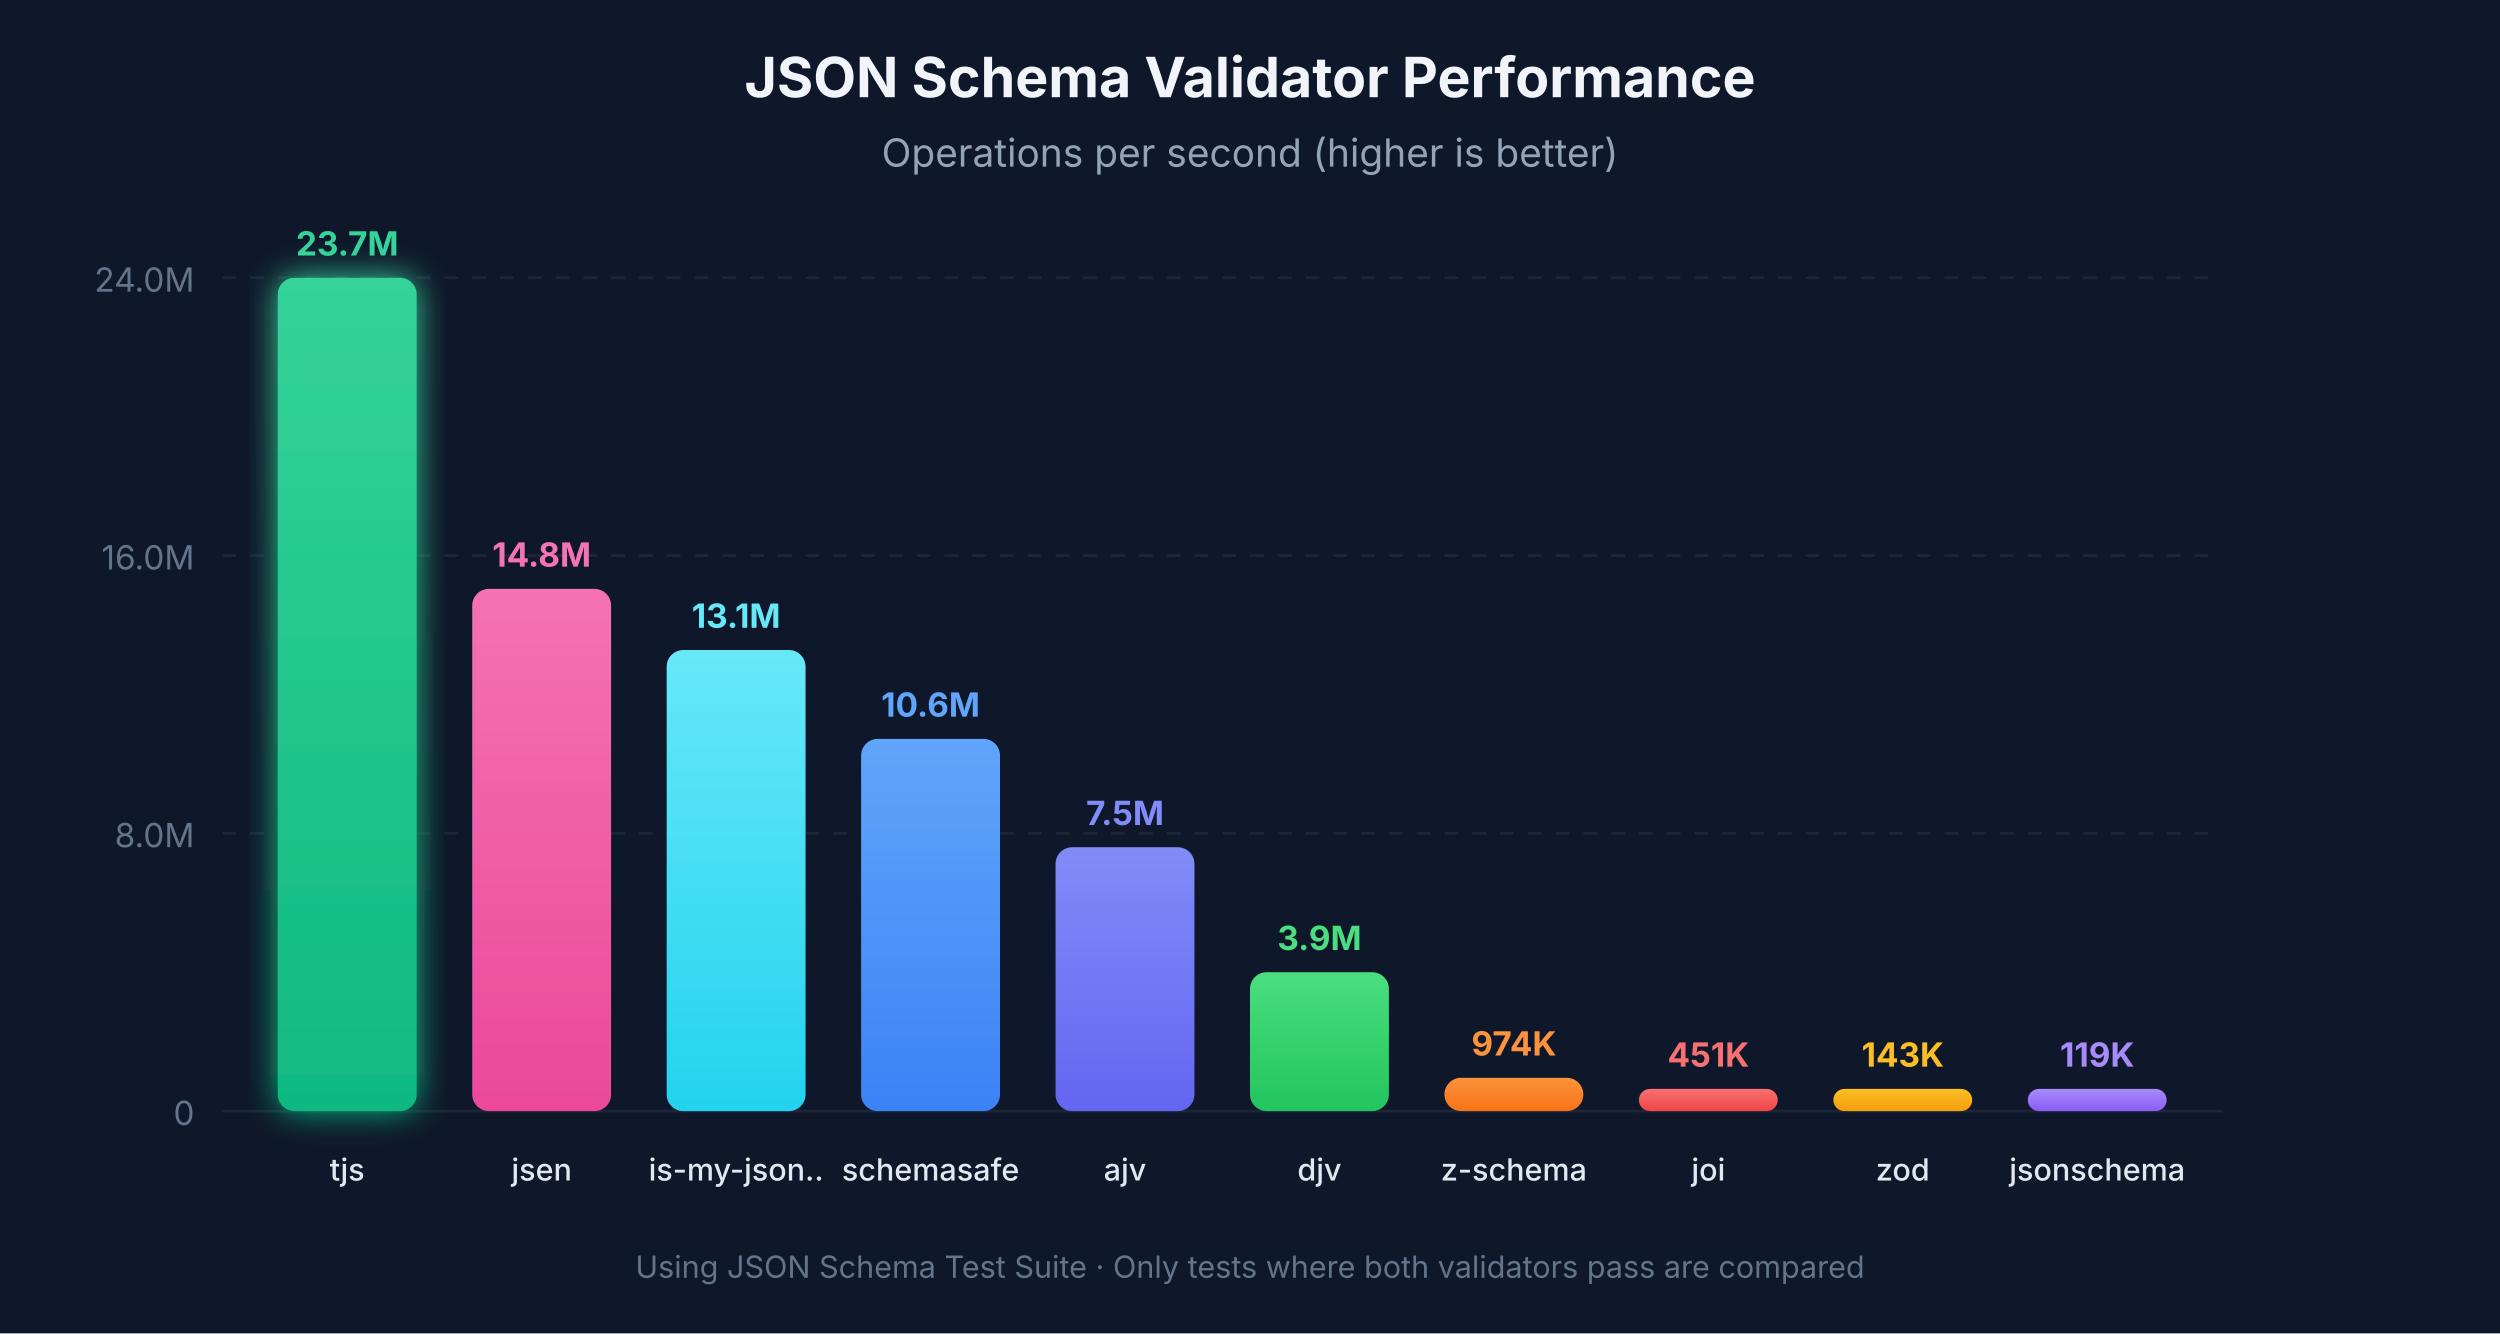
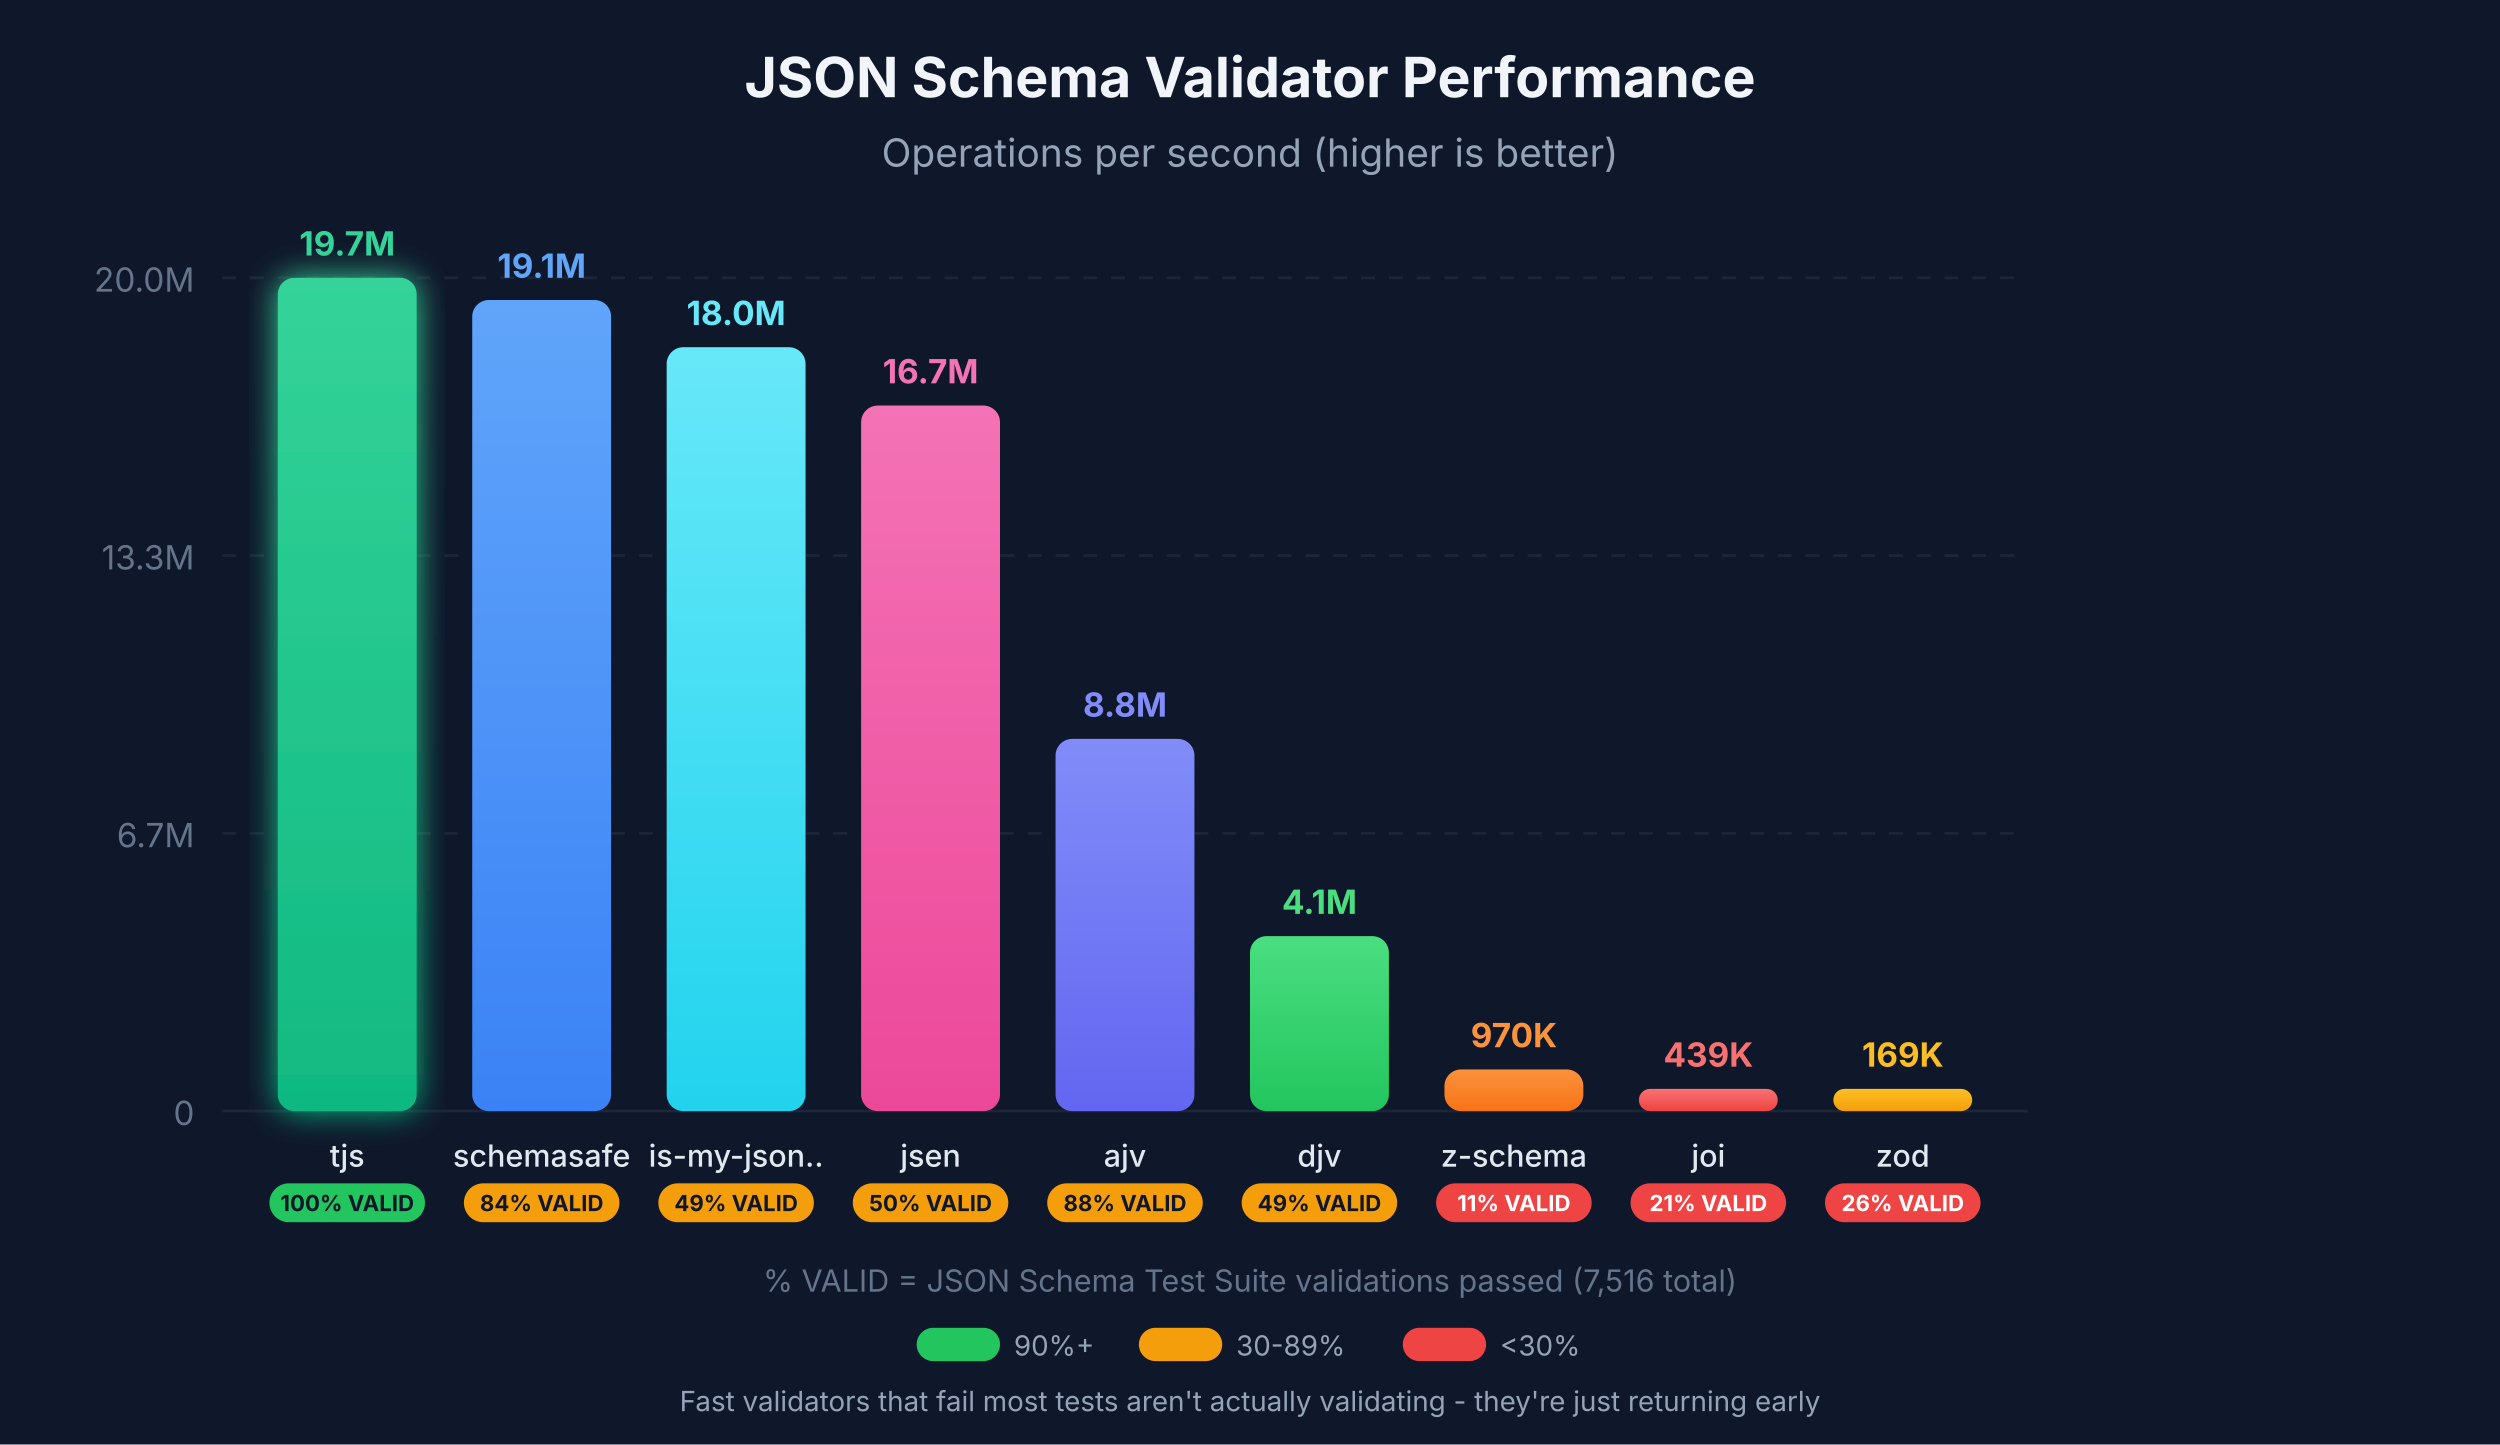
- <svg xmlns="http://www.w3.org/2000/svg" viewBox="0 0 900 480">
+ <svg xmlns="http://www.w3.org/2000/svg" viewBox="0 0 900 520">
  <defs>
    <linearGradient id="grad-tjs" x1="0%" y1="0%" x2="0%" y2="100%">
      <stop offset="0%" style="stop-color:#34d399;stop-opacity:1" />
      <stop offset="100%" style="stop-color:#10b981;stop-opacity:1" />
    </linearGradient>
-     <linearGradient id="grad-jsen" x1="0%" y1="0%" x2="0%" y2="100%">
-       <stop offset="0%" style="stop-color:#f472b6;stop-opacity:1" />
-       <stop offset="100%" style="stop-color:#ec4899;stop-opacity:1" />
+     <linearGradient id="grad-schemasafe" x1="0%" y1="0%" x2="0%" y2="100%">
+       <stop offset="0%" style="stop-color:#60a5fa;stop-opacity:1" />
+       <stop offset="100%" style="stop-color:#3b82f6;stop-opacity:1" />
    </linearGradient>
    <linearGradient id="grad-is-my-json-valid" x1="0%" y1="0%" x2="0%" y2="100%">
      <stop offset="0%" style="stop-color:#67e8f9;stop-opacity:1" />
      <stop offset="100%" style="stop-color:#22d3ee;stop-opacity:1" />
    </linearGradient>
-     <linearGradient id="grad-schemasafe" x1="0%" y1="0%" x2="0%" y2="100%">
-       <stop offset="0%" style="stop-color:#60a5fa;stop-opacity:1" />
-       <stop offset="100%" style="stop-color:#3b82f6;stop-opacity:1" />
+     <linearGradient id="grad-jsen" x1="0%" y1="0%" x2="0%" y2="100%">
+       <stop offset="0%" style="stop-color:#f472b6;stop-opacity:1" />
+       <stop offset="100%" style="stop-color:#ec4899;stop-opacity:1" />
    </linearGradient>
    <linearGradient id="grad-ajv" x1="0%" y1="0%" x2="0%" y2="100%">
      <stop offset="0%" style="stop-color:#818cf8;stop-opacity:1" />
      <stop offset="100%" style="stop-color:#6366f1;stop-opacity:1" />
    </linearGradient>
    <linearGradient id="grad-djv" x1="0%" y1="0%" x2="0%" y2="100%">
      <stop offset="0%" style="stop-color:#4ade80;stop-opacity:1" />
      <stop offset="100%" style="stop-color:#22c55e;stop-opacity:1" />
    </linearGradient>
    <linearGradient id="grad-z-schema" x1="0%" y1="0%" x2="0%" y2="100%">
      <stop offset="0%" style="stop-color:#fb923c;stop-opacity:1" />
      <stop offset="100%" style="stop-color:#f97316;stop-opacity:1" />
    </linearGradient>
    <linearGradient id="grad-joi" x1="0%" y1="0%" x2="0%" y2="100%">
      <stop offset="0%" style="stop-color:#f87171;stop-opacity:1" />
      <stop offset="100%" style="stop-color:#ef4444;stop-opacity:1" />
    </linearGradient>
    <linearGradient id="grad-zod" x1="0%" y1="0%" x2="0%" y2="100%">
      <stop offset="0%" style="stop-color:#fbbf24;stop-opacity:1" />
      <stop offset="100%" style="stop-color:#f59e0b;stop-opacity:1" />
    </linearGradient>
-     <linearGradient id="grad-jsonschema" x1="0%" y1="0%" x2="0%" y2="100%">
-       <stop offset="0%" style="stop-color:#a78bfa;stop-opacity:1" />
-       <stop offset="100%" style="stop-color:#8b5cf6;stop-opacity:1" />
-     </linearGradient>
    <filter id="glow-tjs" x="-20%" y="-20%" width="140%" height="140%">
      <feGaussianBlur stdDeviation="6" result="coloredBlur" />
      <feMerge>
        <feMergeNode in="coloredBlur" />
        <feMergeNode in="SourceGraphic" />
      </feMerge>
    </filter>
  </defs>
-   <rect width="900" height="480" fill="#0f172a" />
+   <rect width="900" height="520" fill="#0f172a" />
  <g opacity="0.1">
-     <line x1="80" y1="400" x2="800" y2="400" stroke="#94a3b8" stroke-width="1" />
-     <line x1="80" y1="300" x2="800" y2="300" stroke="#94a3b8" stroke-width="1" stroke-dasharray="5,5" />
-     <line x1="80" y1="200" x2="800" y2="200" stroke="#94a3b8" stroke-width="1" stroke-dasharray="5,5" />
-     <line x1="80" y1="100" x2="800" y2="100" stroke="#94a3b8" stroke-width="1" stroke-dasharray="5,5" />
+     <line x1="80" y1="400" x2="730" y2="400" stroke="#94a3b8" stroke-width="1" />
+     <line x1="80" y1="300" x2="730" y2="300" stroke="#94a3b8" stroke-width="1" stroke-dasharray="5,5" />
+     <line x1="80" y1="200" x2="730" y2="200" stroke="#94a3b8" stroke-width="1" stroke-dasharray="5,5" />
+     <line x1="80" y1="100" x2="730" y2="100" stroke="#94a3b8" stroke-width="1" stroke-dasharray="5,5" />
  </g>
  <text x="70" y="405" text-anchor="end" fill="#64748b" font-family="system-ui, -apple-system, sans-serif" font-size="12">0</text>
-   <text x="70" y="305" text-anchor="end" fill="#64748b" font-family="system-ui, -apple-system, sans-serif" font-size="12">8.0M</text>
-   <text x="70" y="205" text-anchor="end" fill="#64748b" font-family="system-ui, -apple-system, sans-serif" font-size="12">16.0M</text>
-   <text x="70" y="105" text-anchor="end" fill="#64748b" font-family="system-ui, -apple-system, sans-serif" font-size="12">24.0M</text>
+   <text x="70" y="305" text-anchor="end" fill="#64748b" font-family="system-ui, -apple-system, sans-serif" font-size="12">6.7M</text>
+   <text x="70" y="205" text-anchor="end" fill="#64748b" font-family="system-ui, -apple-system, sans-serif" font-size="12">13.3M</text>
+   <text x="70" y="105" text-anchor="end" fill="#64748b" font-family="system-ui, -apple-system, sans-serif" font-size="12">20.0M</text>
  <text x="450" y="35" text-anchor="middle" fill="#f1f5f9" font-family="system-ui, -apple-system, sans-serif" font-size="20" font-weight="bold">JSON Schema Validator Performance</text>
  <text x="450" y="60" text-anchor="middle" fill="#94a3b8" font-family="system-ui, -apple-system, sans-serif" font-size="14">Operations per second (higher is better)</text>
  <rect x="100" y="100" width="50" height="300" rx="6" fill="url(#grad-tjs)" filter="url(#glow-tjs)" />
-   <text x="125" y="425" text-anchor="middle" fill="#e2e8f0" font-family="system-ui, -apple-system, sans-serif" font-size="11" font-weight="500">tjs</text>
-   <text x="125" y="92" text-anchor="middle" fill="#34d399" font-family="system-ui, -apple-system, sans-serif" font-size="12" font-weight="bold">23.7M</text>
-   <rect x="170" y="212" width="50" height="188" rx="6" fill="url(#grad-jsen)" />
-   <text x="195" y="425" text-anchor="middle" fill="#e2e8f0" font-family="system-ui, -apple-system, sans-serif" font-size="11" font-weight="500">jsen</text>
-   <text x="195" y="204" text-anchor="middle" fill="#f472b6" font-family="system-ui, -apple-system, sans-serif" font-size="12" font-weight="bold">14.8M</text>
-   <rect x="240" y="234" width="50" height="166" rx="6" fill="url(#grad-is-my-json-valid)" />
-   <text x="265" y="425" text-anchor="middle" fill="#e2e8f0" font-family="system-ui, -apple-system, sans-serif" font-size="11" font-weight="500">is-my-json..</text>
-   <text x="265" y="226" text-anchor="middle" fill="#67e8f9" font-family="system-ui, -apple-system, sans-serif" font-size="12" font-weight="bold">13.1M</text>
-   <rect x="310" y="266" width="50" height="134" rx="6" fill="url(#grad-schemasafe)" />
-   <text x="335" y="425" text-anchor="middle" fill="#e2e8f0" font-family="system-ui, -apple-system, sans-serif" font-size="11" font-weight="500">schemasafe</text>
-   <text x="335" y="258" text-anchor="middle" fill="#60a5fa" font-family="system-ui, -apple-system, sans-serif" font-size="12" font-weight="bold">10.6M</text>
-   <rect x="380" y="305" width="50" height="95" rx="6" fill="url(#grad-ajv)" />
-   <text x="405" y="425" text-anchor="middle" fill="#e2e8f0" font-family="system-ui, -apple-system, sans-serif" font-size="11" font-weight="500">ajv</text>
-   <text x="405" y="297" text-anchor="middle" fill="#818cf8" font-family="system-ui, -apple-system, sans-serif" font-size="12" font-weight="bold">7.5M</text>
-   <rect x="450" y="350" width="50" height="50" rx="6" fill="url(#grad-djv)" />
-   <text x="475" y="425" text-anchor="middle" fill="#e2e8f0" font-family="system-ui, -apple-system, sans-serif" font-size="11" font-weight="500">djv</text>
-   <text x="475" y="342" text-anchor="middle" fill="#4ade80" font-family="system-ui, -apple-system, sans-serif" font-size="12" font-weight="bold">3.9M</text>
-   <rect x="520" y="388" width="50" height="12" rx="6" fill="url(#grad-z-schema)" />
-   <text x="545" y="425" text-anchor="middle" fill="#e2e8f0" font-family="system-ui, -apple-system, sans-serif" font-size="11" font-weight="500">z-schema</text>
-   <text x="545" y="380" text-anchor="middle" fill="#fb923c" font-family="system-ui, -apple-system, sans-serif" font-size="12" font-weight="bold">974K</text>
+   <text x="125" y="92" text-anchor="middle" fill="#34d399" font-family="system-ui, -apple-system, sans-serif" font-size="12" font-weight="bold">19.7M</text>
+   <text x="125" y="420" text-anchor="middle" fill="#e2e8f0" font-family="system-ui, -apple-system, sans-serif" font-size="11" font-weight="500">tjs</text>
+   <rect x="97" y="426" width="56" height="14" rx="7" fill="#22c55e" />
+   <text x="125" y="436" text-anchor="middle" fill="#0f172a" font-family="system-ui, -apple-system, sans-serif" font-size="8" font-weight="bold">100% VALID</text>
+   <rect x="170" y="108" width="50" height="292" rx="6" fill="url(#grad-schemasafe)" />
+   <text x="195" y="100" text-anchor="middle" fill="#60a5fa" font-family="system-ui, -apple-system, sans-serif" font-size="12" font-weight="bold">19.1M</text>
+   <text x="195" y="420" text-anchor="middle" fill="#e2e8f0" font-family="system-ui, -apple-system, sans-serif" font-size="11" font-weight="500">schemasafe</text>
+   <rect x="167" y="426" width="56" height="14" rx="7" fill="#f59e0b" />
+   <text x="195" y="436" text-anchor="middle" fill="#0f172a" font-family="system-ui, -apple-system, sans-serif" font-size="8" font-weight="bold">84% VALID</text>
+   <rect x="240" y="125" width="50" height="275" rx="6" fill="url(#grad-is-my-json-valid)" />
+   <text x="265" y="117" text-anchor="middle" fill="#67e8f9" font-family="system-ui, -apple-system, sans-serif" font-size="12" font-weight="bold">18.0M</text>
+   <text x="265" y="420" text-anchor="middle" fill="#e2e8f0" font-family="system-ui, -apple-system, sans-serif" font-size="11" font-weight="500">is-my-json..</text>
+   <rect x="237" y="426" width="56" height="14" rx="7" fill="#f59e0b" />
+   <text x="265" y="436" text-anchor="middle" fill="#0f172a" font-family="system-ui, -apple-system, sans-serif" font-size="8" font-weight="bold">49% VALID</text>
+   <rect x="310" y="146" width="50" height="254" rx="6" fill="url(#grad-jsen)" />
+   <text x="335" y="138" text-anchor="middle" fill="#f472b6" font-family="system-ui, -apple-system, sans-serif" font-size="12" font-weight="bold">16.7M</text>
+   <text x="335" y="420" text-anchor="middle" fill="#e2e8f0" font-family="system-ui, -apple-system, sans-serif" font-size="11" font-weight="500">jsen</text>
+   <rect x="307" y="426" width="56" height="14" rx="7" fill="#f59e0b" />
+   <text x="335" y="436" text-anchor="middle" fill="#0f172a" font-family="system-ui, -apple-system, sans-serif" font-size="8" font-weight="bold">50% VALID</text>
+   <rect x="380" y="266" width="50" height="134" rx="6" fill="url(#grad-ajv)" />
+   <text x="405" y="258" text-anchor="middle" fill="#818cf8" font-family="system-ui, -apple-system, sans-serif" font-size="12" font-weight="bold">8.8M</text>
+   <text x="405" y="420" text-anchor="middle" fill="#e2e8f0" font-family="system-ui, -apple-system, sans-serif" font-size="11" font-weight="500">ajv</text>
+   <rect x="377" y="426" width="56" height="14" rx="7" fill="#f59e0b" />
+   <text x="405" y="436" text-anchor="middle" fill="#0f172a" font-family="system-ui, -apple-system, sans-serif" font-size="8" font-weight="bold">88% VALID</text>
+   <rect x="450" y="337" width="50" height="63" rx="6" fill="url(#grad-djv)" />
+   <text x="475" y="329" text-anchor="middle" fill="#4ade80" font-family="system-ui, -apple-system, sans-serif" font-size="12" font-weight="bold">4.1M</text>
+   <text x="475" y="420" text-anchor="middle" fill="#e2e8f0" font-family="system-ui, -apple-system, sans-serif" font-size="11" font-weight="500">djv</text>
+   <rect x="447" y="426" width="56" height="14" rx="7" fill="#f59e0b" />
+   <text x="475" y="436" text-anchor="middle" fill="#0f172a" font-family="system-ui, -apple-system, sans-serif" font-size="8" font-weight="bold">49% VALID</text>
+   <rect x="520" y="385" width="50" height="15" rx="6" fill="url(#grad-z-schema)" />
+   <text x="545" y="377" text-anchor="middle" fill="#fb923c" font-family="system-ui, -apple-system, sans-serif" font-size="12" font-weight="bold">970K</text>
+   <text x="545" y="420" text-anchor="middle" fill="#e2e8f0" font-family="system-ui, -apple-system, sans-serif" font-size="11" font-weight="500">z-schema</text>
+   <rect x="517" y="426" width="56" height="14" rx="7" fill="#ef4444" />
+   <text x="545" y="436" text-anchor="middle" fill="#fff" font-family="system-ui, -apple-system, sans-serif" font-size="8" font-weight="bold">11% VALID</text>
  <rect x="590" y="392" width="50" height="8" rx="4" fill="url(#grad-joi)" />
-   <text x="615" y="425" text-anchor="middle" fill="#e2e8f0" font-family="system-ui, -apple-system, sans-serif" font-size="11" font-weight="500">joi</text>
-   <text x="615" y="384" text-anchor="middle" fill="#f87171" font-family="system-ui, -apple-system, sans-serif" font-size="12" font-weight="bold">451K</text>
+   <text x="615" y="384" text-anchor="middle" fill="#f87171" font-family="system-ui, -apple-system, sans-serif" font-size="12" font-weight="bold">439K</text>
+   <text x="615" y="420" text-anchor="middle" fill="#e2e8f0" font-family="system-ui, -apple-system, sans-serif" font-size="11" font-weight="500">joi</text>
+   <rect x="587" y="426" width="56" height="14" rx="7" fill="#ef4444" />
+   <text x="615" y="436" text-anchor="middle" fill="#fff" font-family="system-ui, -apple-system, sans-serif" font-size="8" font-weight="bold">21% VALID</text>
  <rect x="660" y="392" width="50" height="8" rx="4" fill="url(#grad-zod)" />
-   <text x="685" y="425" text-anchor="middle" fill="#e2e8f0" font-family="system-ui, -apple-system, sans-serif" font-size="11" font-weight="500">zod</text>
-   <text x="685" y="384" text-anchor="middle" fill="#fbbf24" font-family="system-ui, -apple-system, sans-serif" font-size="12" font-weight="bold">143K</text>
-   <rect x="730" y="392" width="50" height="8" rx="4" fill="url(#grad-jsonschema)" />
-   <text x="755" y="425" text-anchor="middle" fill="#e2e8f0" font-family="system-ui, -apple-system, sans-serif" font-size="11" font-weight="500">jsonschema</text>
-   <text x="755" y="384" text-anchor="middle" fill="#a78bfa" font-family="system-ui, -apple-system, sans-serif" font-size="12" font-weight="bold">119K</text>
-   <text x="450" y="460" text-anchor="middle" fill="#64748b" font-family="system-ui, -apple-system, sans-serif" font-size="11">Using JSON Schema Test Suite · Only tests where both validators pass are compared</text>
+   <text x="685" y="384" text-anchor="middle" fill="#fbbf24" font-family="system-ui, -apple-system, sans-serif" font-size="12" font-weight="bold">169K</text>
+   <text x="685" y="420" text-anchor="middle" fill="#e2e8f0" font-family="system-ui, -apple-system, sans-serif" font-size="11" font-weight="500">zod</text>
+   <rect x="657" y="426" width="56" height="14" rx="7" fill="#ef4444" />
+   <text x="685" y="436" text-anchor="middle" fill="#fff" font-family="system-ui, -apple-system, sans-serif" font-size="8" font-weight="bold">26% VALID</text>
+   <text x="450" y="465" text-anchor="middle" fill="#64748b" font-family="system-ui, -apple-system, sans-serif" font-size="11">% VALID = JSON Schema Test Suite validations passed (7,516 total)</text>
+   <g transform="translate(330, 478)">
+     <rect x="0" y="0" width="30" height="12" rx="6" fill="#22c55e" />
+     <text x="35" y="10" fill="#94a3b8" font-family="system-ui, -apple-system, sans-serif" font-size="10">90%+</text>
+     <rect x="80" y="0" width="30" height="12" rx="6" fill="#f59e0b" />
+     <text x="115" y="10" fill="#94a3b8" font-family="system-ui, -apple-system, sans-serif" font-size="10">30-89%</text>
+     <rect x="175" y="0" width="30" height="12" rx="6" fill="#ef4444" />
+     <text x="210" y="10" fill="#94a3b8" font-family="system-ui, -apple-system, sans-serif" font-size="10">&lt;30%</text>
+   </g>
+   <text x="450" y="508" text-anchor="middle" fill="#94a3b8" font-family="system-ui, -apple-system, sans-serif" font-size="10">Fast validators that fail most tests aren't actually validating - they're just returning early</text>
</svg>
